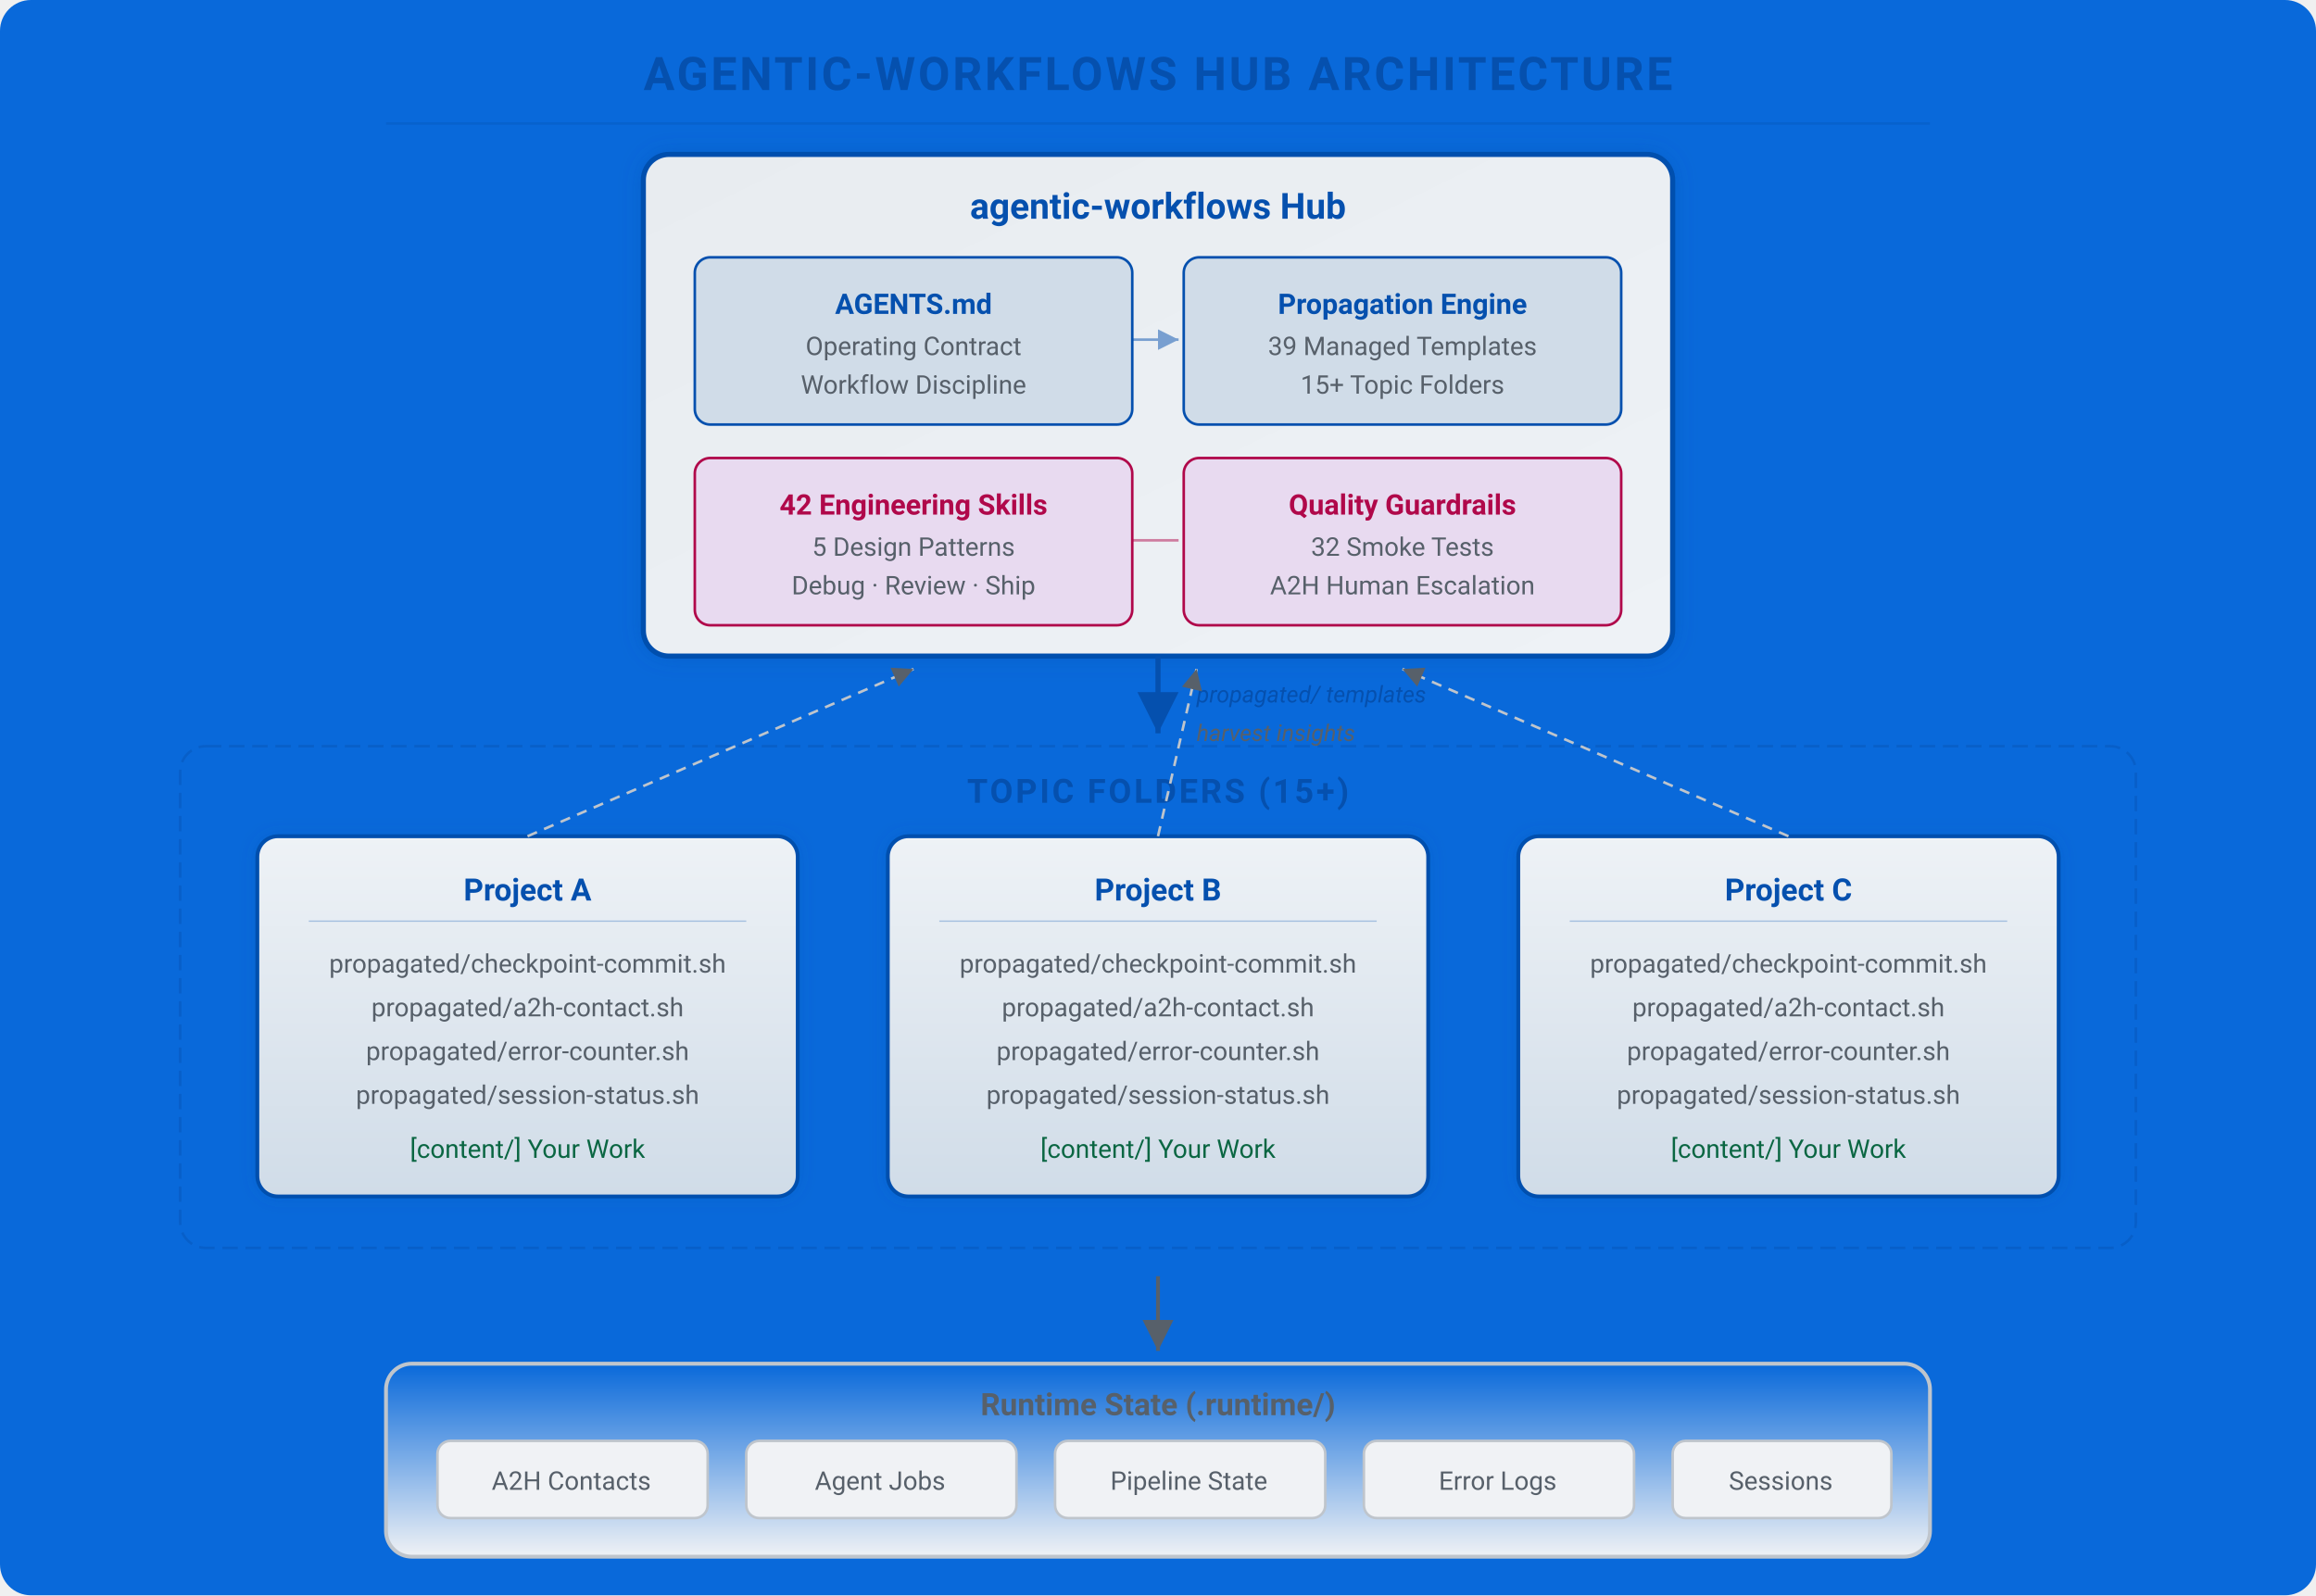
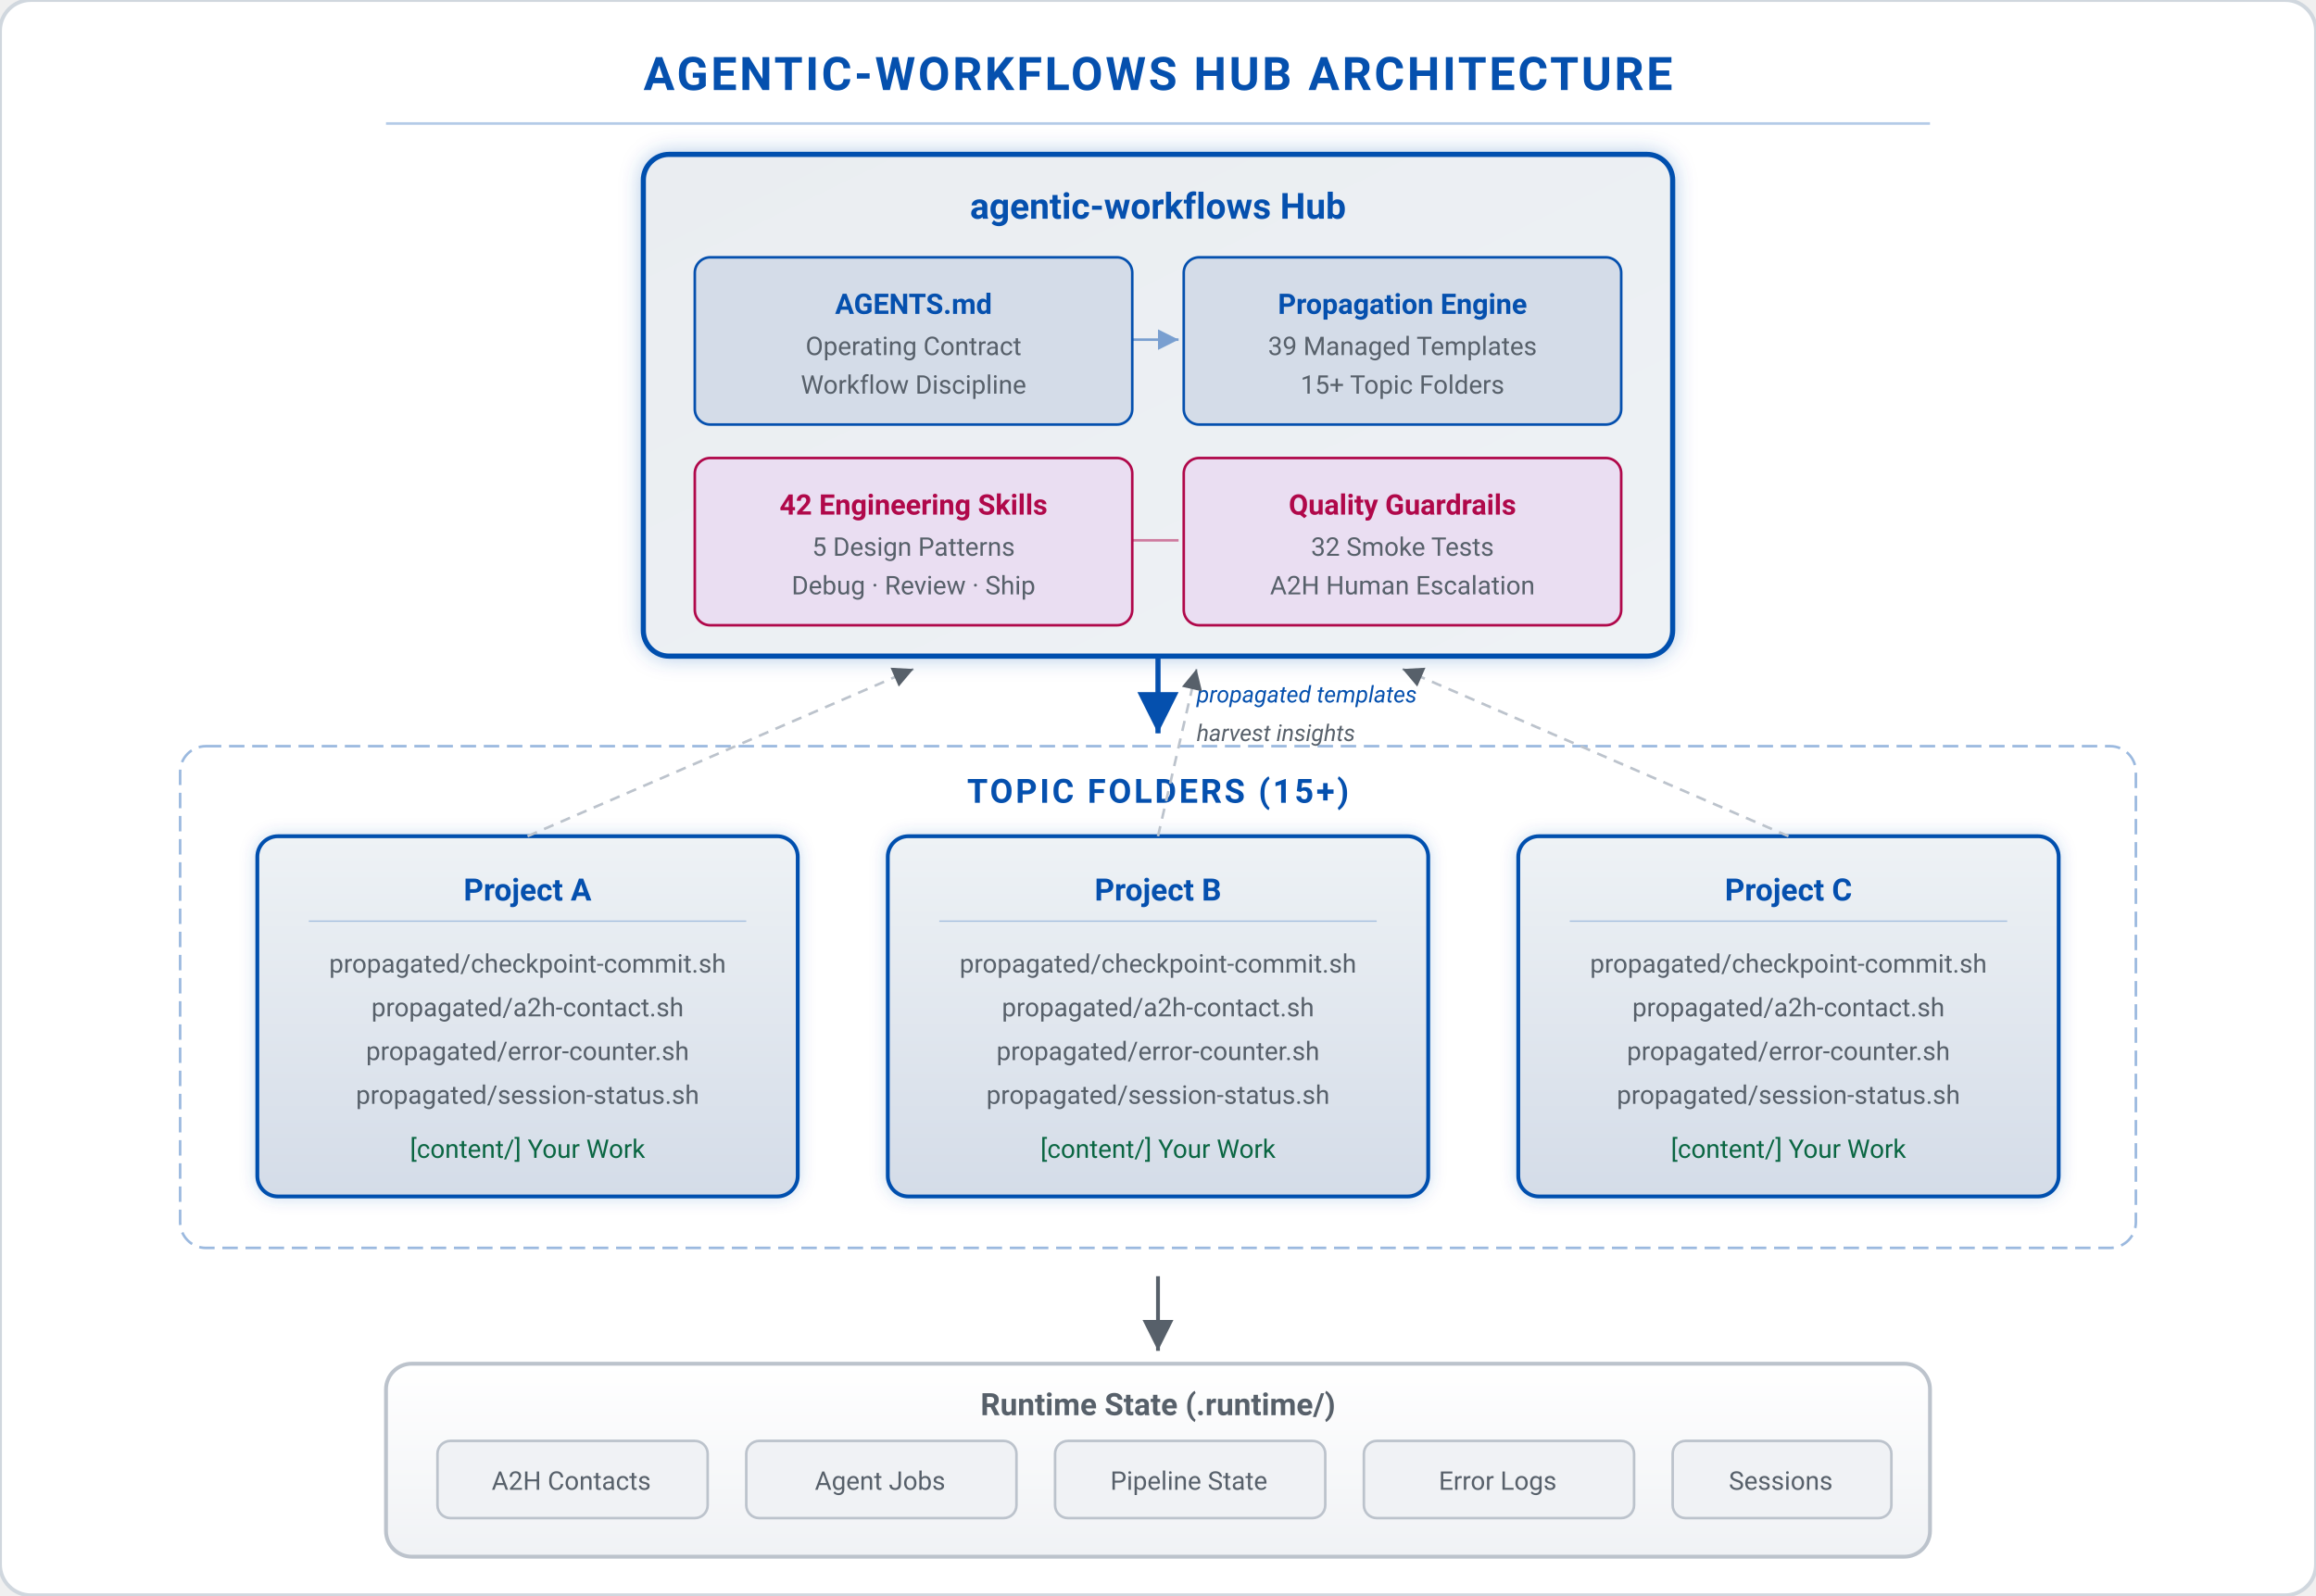
- <svg xmlns="http://www.w3.org/2000/svg" viewBox="0 0 900 620" width="100%" height="100%" style="max-width:900px; background:#0969da; border-radius:12px; font-family:-apple-system,BlinkMacSystemFont,'Segoe UI',Roboto,sans-serif;">
+ <svg xmlns="http://www.w3.org/2000/svg" viewBox="0 0 900 620" width="100%" height="100%" style="max-width:900px; background:#ffffff; border-radius:12px; font-family:-apple-system,BlinkMacSystemFont,'Segoe UI',Roboto,sans-serif;">
  <defs>
    <linearGradient id="hubGrad" x1="0%" y1="0%" x2="100%" y2="100%">
-       <stop offset="0%" stop-color="#e8ecf0" />
-       <stop offset="100%" stop-color="#eef2f6" />
+       <stop offset="0%" stop-color="#eaedf1" />
+       <stop offset="100%" stop-color="#eef2f5" />
    </linearGradient>
    <linearGradient id="topicGrad" x1="0%" y1="0%" x2="0%" y2="100%">
-       <stop offset="0%" stop-color="#eef2f6" />
-       <stop offset="100%" stop-color="#d0dce8" />
+       <stop offset="0%" stop-color="#eef2f5" />
+       <stop offset="100%" stop-color="#d4dce8" />
    </linearGradient>
    <linearGradient id="runtimeGrad" x1="0%" y1="0%" x2="0%" y2="100%">
-       <stop offset="0%" stop-color="#0969da" />
+       <stop offset="0%" stop-color="#ffffff" />
      <stop offset="100%" stop-color="#f0f2f5" />
    </linearGradient>
    <linearGradient id="accentGrad" x1="0%" y1="0%" x2="100%" y2="0%">
      <stop offset="0%" stop-color="#0550ae" />
      <stop offset="100%" stop-color="#0550ae" />
    </linearGradient>
    <filter id="glow">
      <feDropShadow dx="0" dy="0" stdDeviation="4" flood-color="#0550ae" flood-opacity="0.3" />
    </filter>
    <filter id="glowTopic">
      <feDropShadow dx="0" dy="0" stdDeviation="3" flood-color="#0550ae" flood-opacity="0.2" />
    </filter>
    <marker id="arrowT" viewBox="0 0 10 10" refX="10" refY="5" markerWidth="8" markerHeight="8" orient="auto">
      <path d="M 0 0 L 10 5 L 0 10 z" fill="#0550ae" />
    </marker>
    <marker id="arrowB" viewBox="0 0 10 10" refX="10" refY="5" markerWidth="8" markerHeight="8" orient="auto">
      <path d="M 0 0 L 10 5 L 0 10 z" fill="#57606a" />
    </marker>
  </defs>
-   <rect width="900" height="620" rx="12" fill="#0969da" />
+   <rect width="900" height="620" rx="12" fill="#ffffff" stroke="#d0d7de" stroke-width="1.5" />
  <text x="450" y="35" fill="#0550ae" font-size="18" font-weight="bold" text-anchor="middle" letter-spacing="1">AGENTIC-WORKFLOWS HUB ARCHITECTURE</text>
  <line x1="150" y1="48" x2="750" y2="48" stroke="#0550ae" stroke-width="1" opacity="0.3" />
  <rect x="250" y="60" width="400" height="195" rx="10" fill="url(#hubGrad)" stroke="#0550ae" stroke-width="2" filter="url(#glow)" />
  <text x="450" y="85" fill="#0550ae" font-size="14" font-weight="bold" text-anchor="middle">agentic-workflows Hub</text>
-   <rect x="270" y="100" width="170" height="65" rx="6" fill="#d0dce8" stroke="#0550ae" stroke-width="1" />
+   <rect x="270" y="100" width="170" height="65" rx="6" fill="#d4dce8" stroke="#0550ae" stroke-width="1" />
  <text x="355" y="122" fill="#0550ae" font-size="11" font-weight="bold" text-anchor="middle">AGENTS.md</text>
  <text x="355" y="138" fill="#57606a" font-size="10" text-anchor="middle">Operating Contract</text>
  <text x="355" y="153" fill="#57606a" font-size="10" text-anchor="middle">Workflow Discipline</text>
-   <rect x="460" y="100" width="170" height="65" rx="6" fill="#d0dce8" stroke="#0550ae" stroke-width="1" />
+   <rect x="460" y="100" width="170" height="65" rx="6" fill="#d4dce8" stroke="#0550ae" stroke-width="1" />
  <text x="545" y="122" fill="#0550ae" font-size="11" font-weight="bold" text-anchor="middle">Propagation Engine</text>
  <text x="545" y="138" fill="#57606a" font-size="10" text-anchor="middle">39 Managed Templates</text>
  <text x="545" y="153" fill="#57606a" font-size="10" text-anchor="middle">15+ Topic Folders</text>
-   <rect x="270" y="178" width="170" height="65" rx="6" fill="#e8daf0" stroke="#b0084a" stroke-width="1" />
+   <rect x="270" y="178" width="170" height="65" rx="6" fill="#eadef2" stroke="#b0084a" stroke-width="1" />
  <text x="355" y="200" fill="#b0084a" font-size="11" font-weight="bold" text-anchor="middle">42 Engineering Skills</text>
  <text x="355" y="216" fill="#57606a" font-size="10" text-anchor="middle">5 Design Patterns</text>
  <text x="355" y="231" fill="#57606a" font-size="10" text-anchor="middle">Debug · Review · Ship</text>
-   <rect x="460" y="178" width="170" height="65" rx="6" fill="#e8daf0" stroke="#b0084a" stroke-width="1" />
+   <rect x="460" y="178" width="170" height="65" rx="6" fill="#eadef2" stroke="#b0084a" stroke-width="1" />
  <text x="545" y="200" fill="#b0084a" font-size="11" font-weight="bold" text-anchor="middle">Quality Guardrails</text>
  <text x="545" y="216" fill="#57606a" font-size="10" text-anchor="middle">32 Smoke Tests</text>
  <text x="545" y="231" fill="#57606a" font-size="10" text-anchor="middle">A2H Human Escalation</text>
  <line x1="440" y1="132" x2="458" y2="132" stroke="#0550ae" stroke-width="1" opacity="0.5" marker-end="url(#arrowT)" />
  <line x1="440" y1="210" x2="458" y2="210" stroke="#b0084a" stroke-width="1" opacity="0.5" />
  <line x1="450" y1="255" x2="450" y2="285" stroke="#0550ae" stroke-width="2" marker-end="url(#arrowT)" />
-   <text x="465" y="273" fill="#0550ae" font-size="9" font-style="italic">propagated/ templates</text>
+   <text x="465" y="273" fill="#0550ae" font-size="9" font-style="italic">propagated templates</text>
  <rect x="70" y="290" width="760" height="195" rx="10" fill="none" stroke="#0550ae" stroke-width="1" stroke-dasharray="6,3" opacity="0.4" />
  <text x="450" y="312" fill="#0550ae" font-size="13" font-weight="bold" text-anchor="middle" letter-spacing="1">TOPIC FOLDERS (15+)</text>
  <rect x="100" y="325" width="210" height="140" rx="8" fill="url(#topicGrad)" stroke="#0550ae" stroke-width="1.5" filter="url(#glowTopic)" />
  <text x="205" y="350" fill="#0550ae" font-size="12" font-weight="bold" text-anchor="middle">Project A</text>
  <line x1="120" y1="358" x2="290" y2="358" stroke="#0550ae" stroke-width="0.5" opacity="0.3" />
  <text x="205" y="378" fill="#57606a" font-size="10" text-anchor="middle">propagated/checkpoint-commit.sh</text>
  <text x="205" y="395" fill="#57606a" font-size="10" text-anchor="middle">propagated/a2h-contact.sh</text>
  <text x="205" y="412" fill="#57606a" font-size="10" text-anchor="middle">propagated/error-counter.sh</text>
  <text x="205" y="429" fill="#57606a" font-size="10" text-anchor="middle">propagated/session-status.sh</text>
  <text x="205" y="450" fill="#0a6642" font-size="10" text-anchor="middle">[content/] Your Work</text>
  <rect x="345" y="325" width="210" height="140" rx="8" fill="url(#topicGrad)" stroke="#0550ae" stroke-width="1.5" filter="url(#glowTopic)" />
  <text x="450" y="350" fill="#0550ae" font-size="12" font-weight="bold" text-anchor="middle">Project B</text>
  <line x1="365" y1="358" x2="535" y2="358" stroke="#0550ae" stroke-width="0.5" opacity="0.3" />
  <text x="450" y="378" fill="#57606a" font-size="10" text-anchor="middle">propagated/checkpoint-commit.sh</text>
  <text x="450" y="395" fill="#57606a" font-size="10" text-anchor="middle">propagated/a2h-contact.sh</text>
  <text x="450" y="412" fill="#57606a" font-size="10" text-anchor="middle">propagated/error-counter.sh</text>
  <text x="450" y="429" fill="#57606a" font-size="10" text-anchor="middle">propagated/session-status.sh</text>
  <text x="450" y="450" fill="#0a6642" font-size="10" text-anchor="middle">[content/] Your Work</text>
  <rect x="590" y="325" width="210" height="140" rx="8" fill="url(#topicGrad)" stroke="#0550ae" stroke-width="1.5" filter="url(#glowTopic)" />
  <text x="695" y="350" fill="#0550ae" font-size="12" font-weight="bold" text-anchor="middle">Project C</text>
  <line x1="610" y1="358" x2="780" y2="358" stroke="#0550ae" stroke-width="0.5" opacity="0.3" />
  <text x="695" y="378" fill="#57606a" font-size="10" text-anchor="middle">propagated/checkpoint-commit.sh</text>
  <text x="695" y="395" fill="#57606a" font-size="10" text-anchor="middle">propagated/a2h-contact.sh</text>
  <text x="695" y="412" fill="#57606a" font-size="10" text-anchor="middle">propagated/error-counter.sh</text>
  <text x="695" y="429" fill="#57606a" font-size="10" text-anchor="middle">propagated/session-status.sh</text>
  <text x="695" y="450" fill="#0a6642" font-size="10" text-anchor="middle">[content/] Your Work</text>
-   <line x1="205" y1="325" x2="355" y2="260" stroke="#bfc5cc" stroke-width="1" stroke-dasharray="4,3" marker-end="url(#arrowB)" />
-   <line x1="450" y1="325" x2="465" y2="260" stroke="#bfc5cc" stroke-width="1" stroke-dasharray="4,3" marker-end="url(#arrowB)" />
-   <line x1="695" y1="325" x2="545" y2="260" stroke="#bfc5cc" stroke-width="1" stroke-dasharray="4,3" marker-end="url(#arrowB)" />
+   <line x1="205" y1="325" x2="355" y2="260" stroke="#bcc3cc" stroke-width="1" stroke-dasharray="4,3" marker-end="url(#arrowB)" />
+   <line x1="450" y1="325" x2="465" y2="260" stroke="#bcc3cc" stroke-width="1" stroke-dasharray="4,3" marker-end="url(#arrowB)" />
+   <line x1="695" y1="325" x2="545" y2="260" stroke="#bcc3cc" stroke-width="1" stroke-dasharray="4,3" marker-end="url(#arrowB)" />
  <text x="465" y="288" fill="#57606a" font-size="9" font-style="italic">harvest insights</text>
  <line x1="450" y1="496" x2="450" y2="525" stroke="#57606a" stroke-width="1.5" marker-end="url(#arrowB)" />
-   <rect x="150" y="530" width="600" height="75" rx="10" fill="url(#runtimeGrad)" stroke="#bfc5cc" stroke-width="1.5" />
+   <rect x="150" y="530" width="600" height="75" rx="10" fill="url(#runtimeGrad)" stroke="#bcc3cc" stroke-width="1.5" />
  <text x="450" y="550" fill="#57606a" font-size="12" font-weight="bold" text-anchor="middle">Runtime State (.runtime/)</text>
-   <rect x="170" y="560" width="105" height="30" rx="5" fill="#f0f2f5" stroke="#bfc5cc" stroke-width="1" />
+   <rect x="170" y="560" width="105" height="30" rx="5" fill="#f0f2f5" stroke="#bcc3cc" stroke-width="1" />
  <text x="222" y="579" fill="#57606a" font-size="10" text-anchor="middle">A2H Contacts</text>
-   <rect x="290" y="560" width="105" height="30" rx="5" fill="#f0f2f5" stroke="#bfc5cc" stroke-width="1" />
+   <rect x="290" y="560" width="105" height="30" rx="5" fill="#f0f2f5" stroke="#bcc3cc" stroke-width="1" />
  <text x="342" y="579" fill="#57606a" font-size="10" text-anchor="middle">Agent Jobs</text>
-   <rect x="410" y="560" width="105" height="30" rx="5" fill="#f0f2f5" stroke="#bfc5cc" stroke-width="1" />
+   <rect x="410" y="560" width="105" height="30" rx="5" fill="#f0f2f5" stroke="#bcc3cc" stroke-width="1" />
  <text x="462" y="579" fill="#57606a" font-size="10" text-anchor="middle">Pipeline State</text>
-   <rect x="530" y="560" width="105" height="30" rx="5" fill="#f0f2f5" stroke="#bfc5cc" stroke-width="1" />
+   <rect x="530" y="560" width="105" height="30" rx="5" fill="#f0f2f5" stroke="#bcc3cc" stroke-width="1" />
  <text x="582" y="579" fill="#57606a" font-size="10" text-anchor="middle">Error Logs</text>
-   <rect x="650" y="560" width="85" height="30" rx="5" fill="#f0f2f5" stroke="#bfc5cc" stroke-width="1" />
+   <rect x="650" y="560" width="85" height="30" rx="5" fill="#f0f2f5" stroke="#bcc3cc" stroke-width="1" />
  <text x="692" y="579" fill="#57606a" font-size="10" text-anchor="middle">Sessions</text>
</svg>
